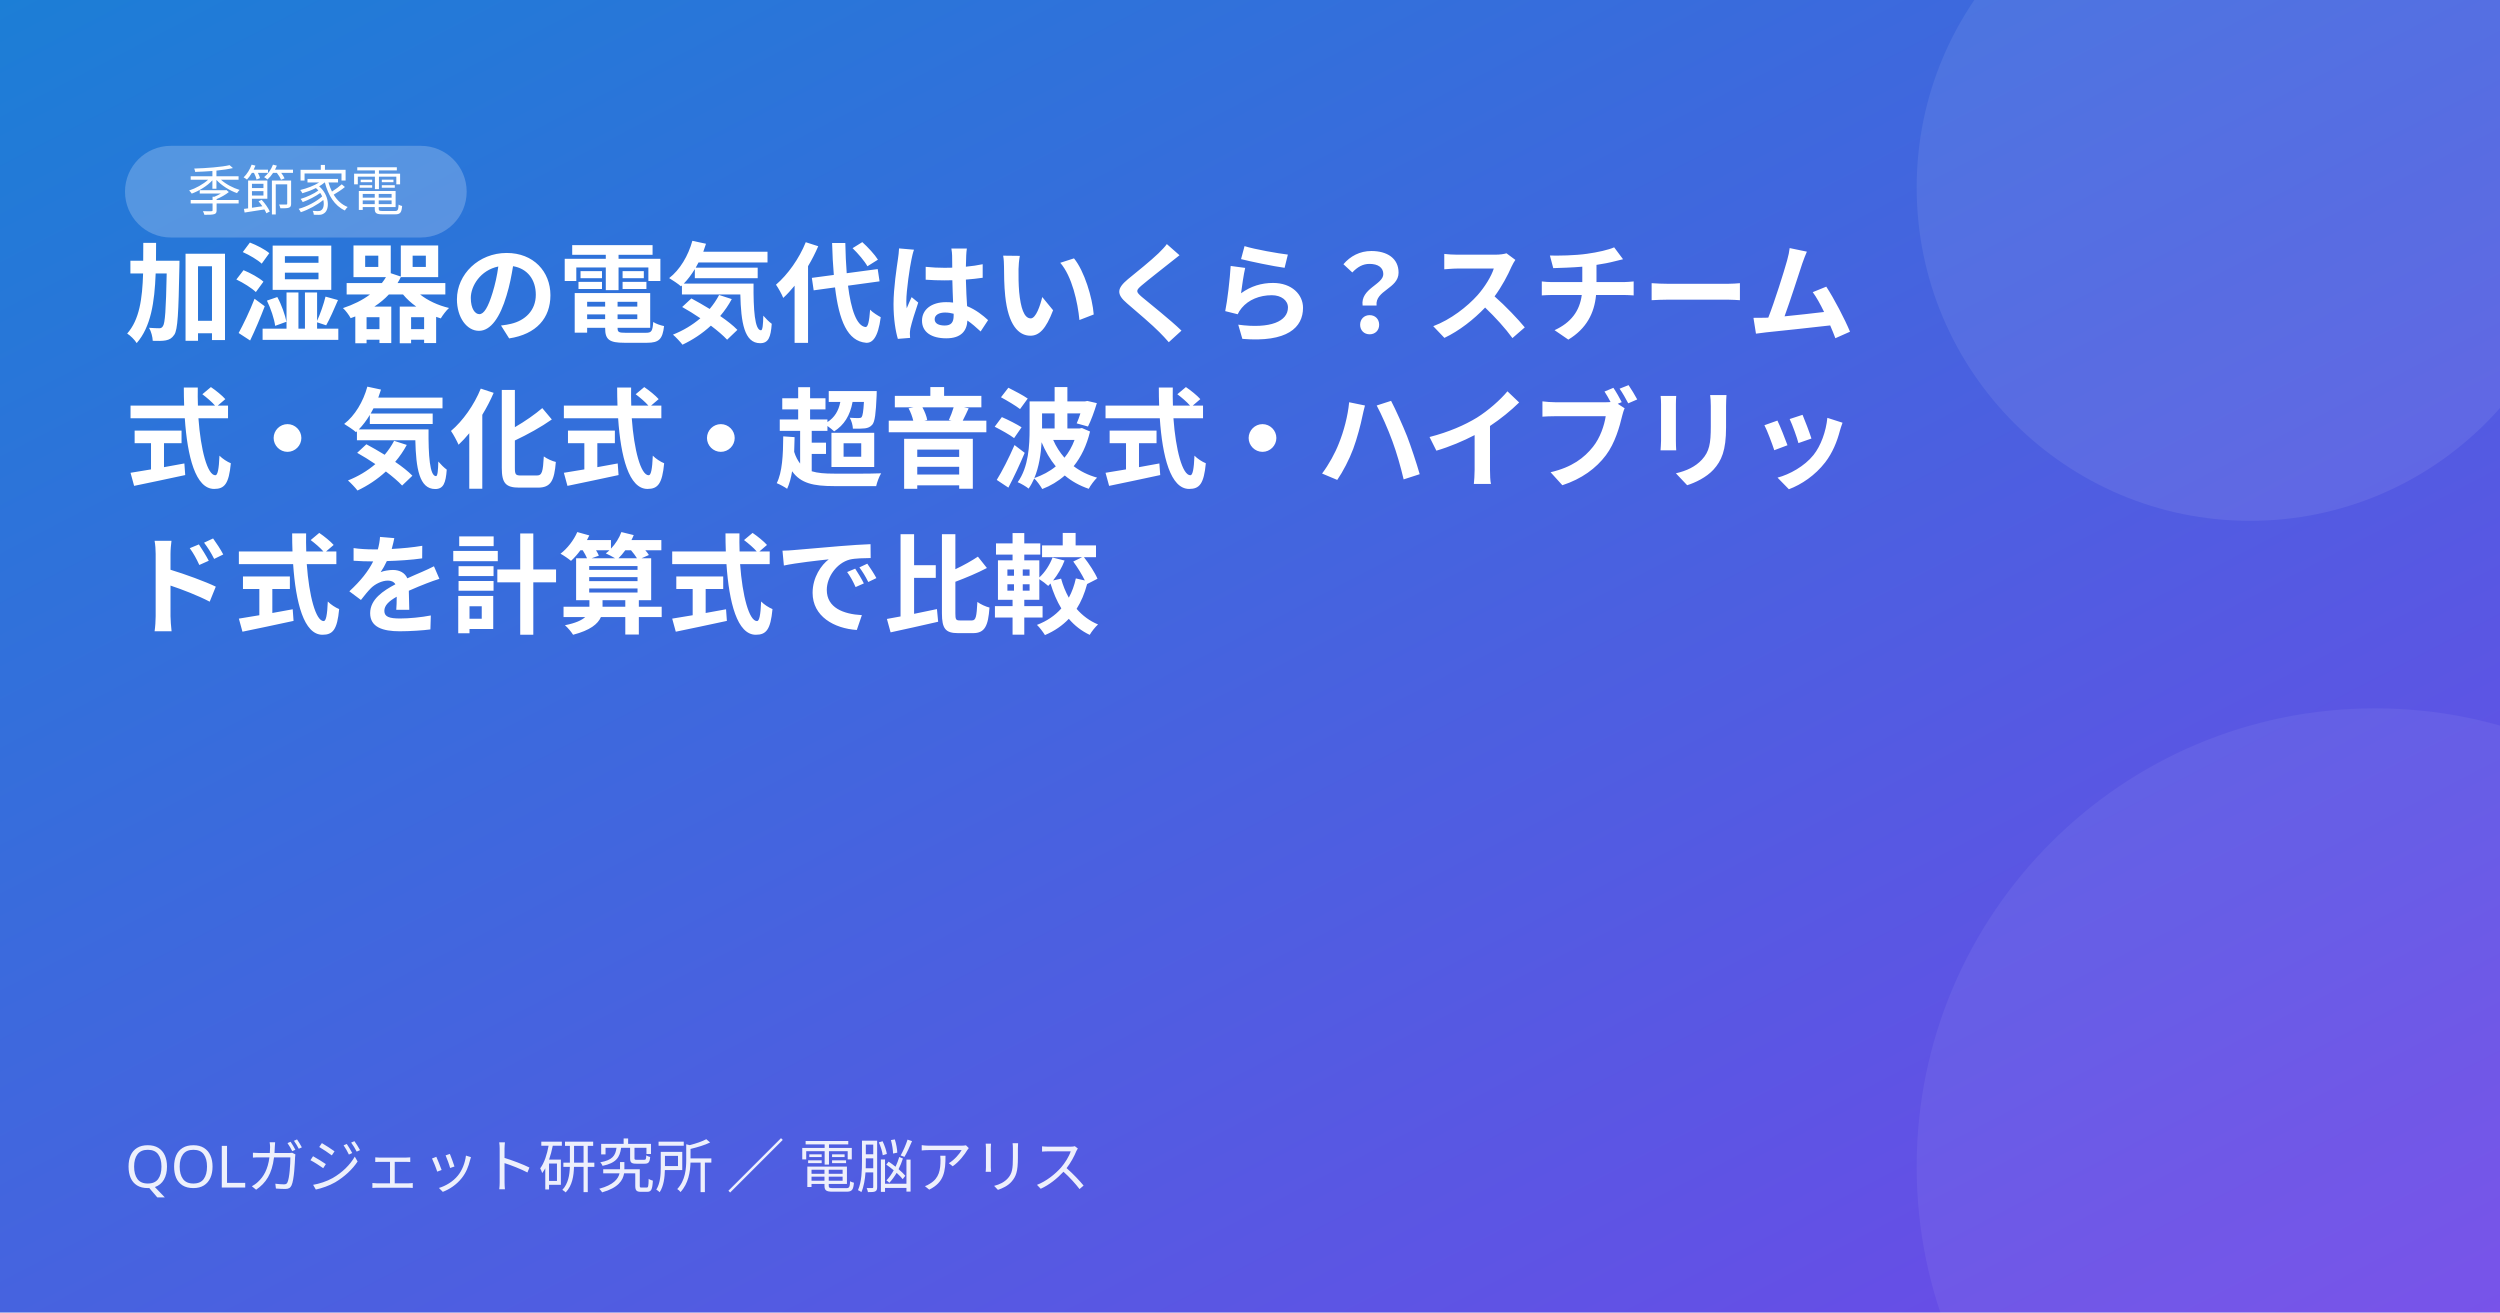
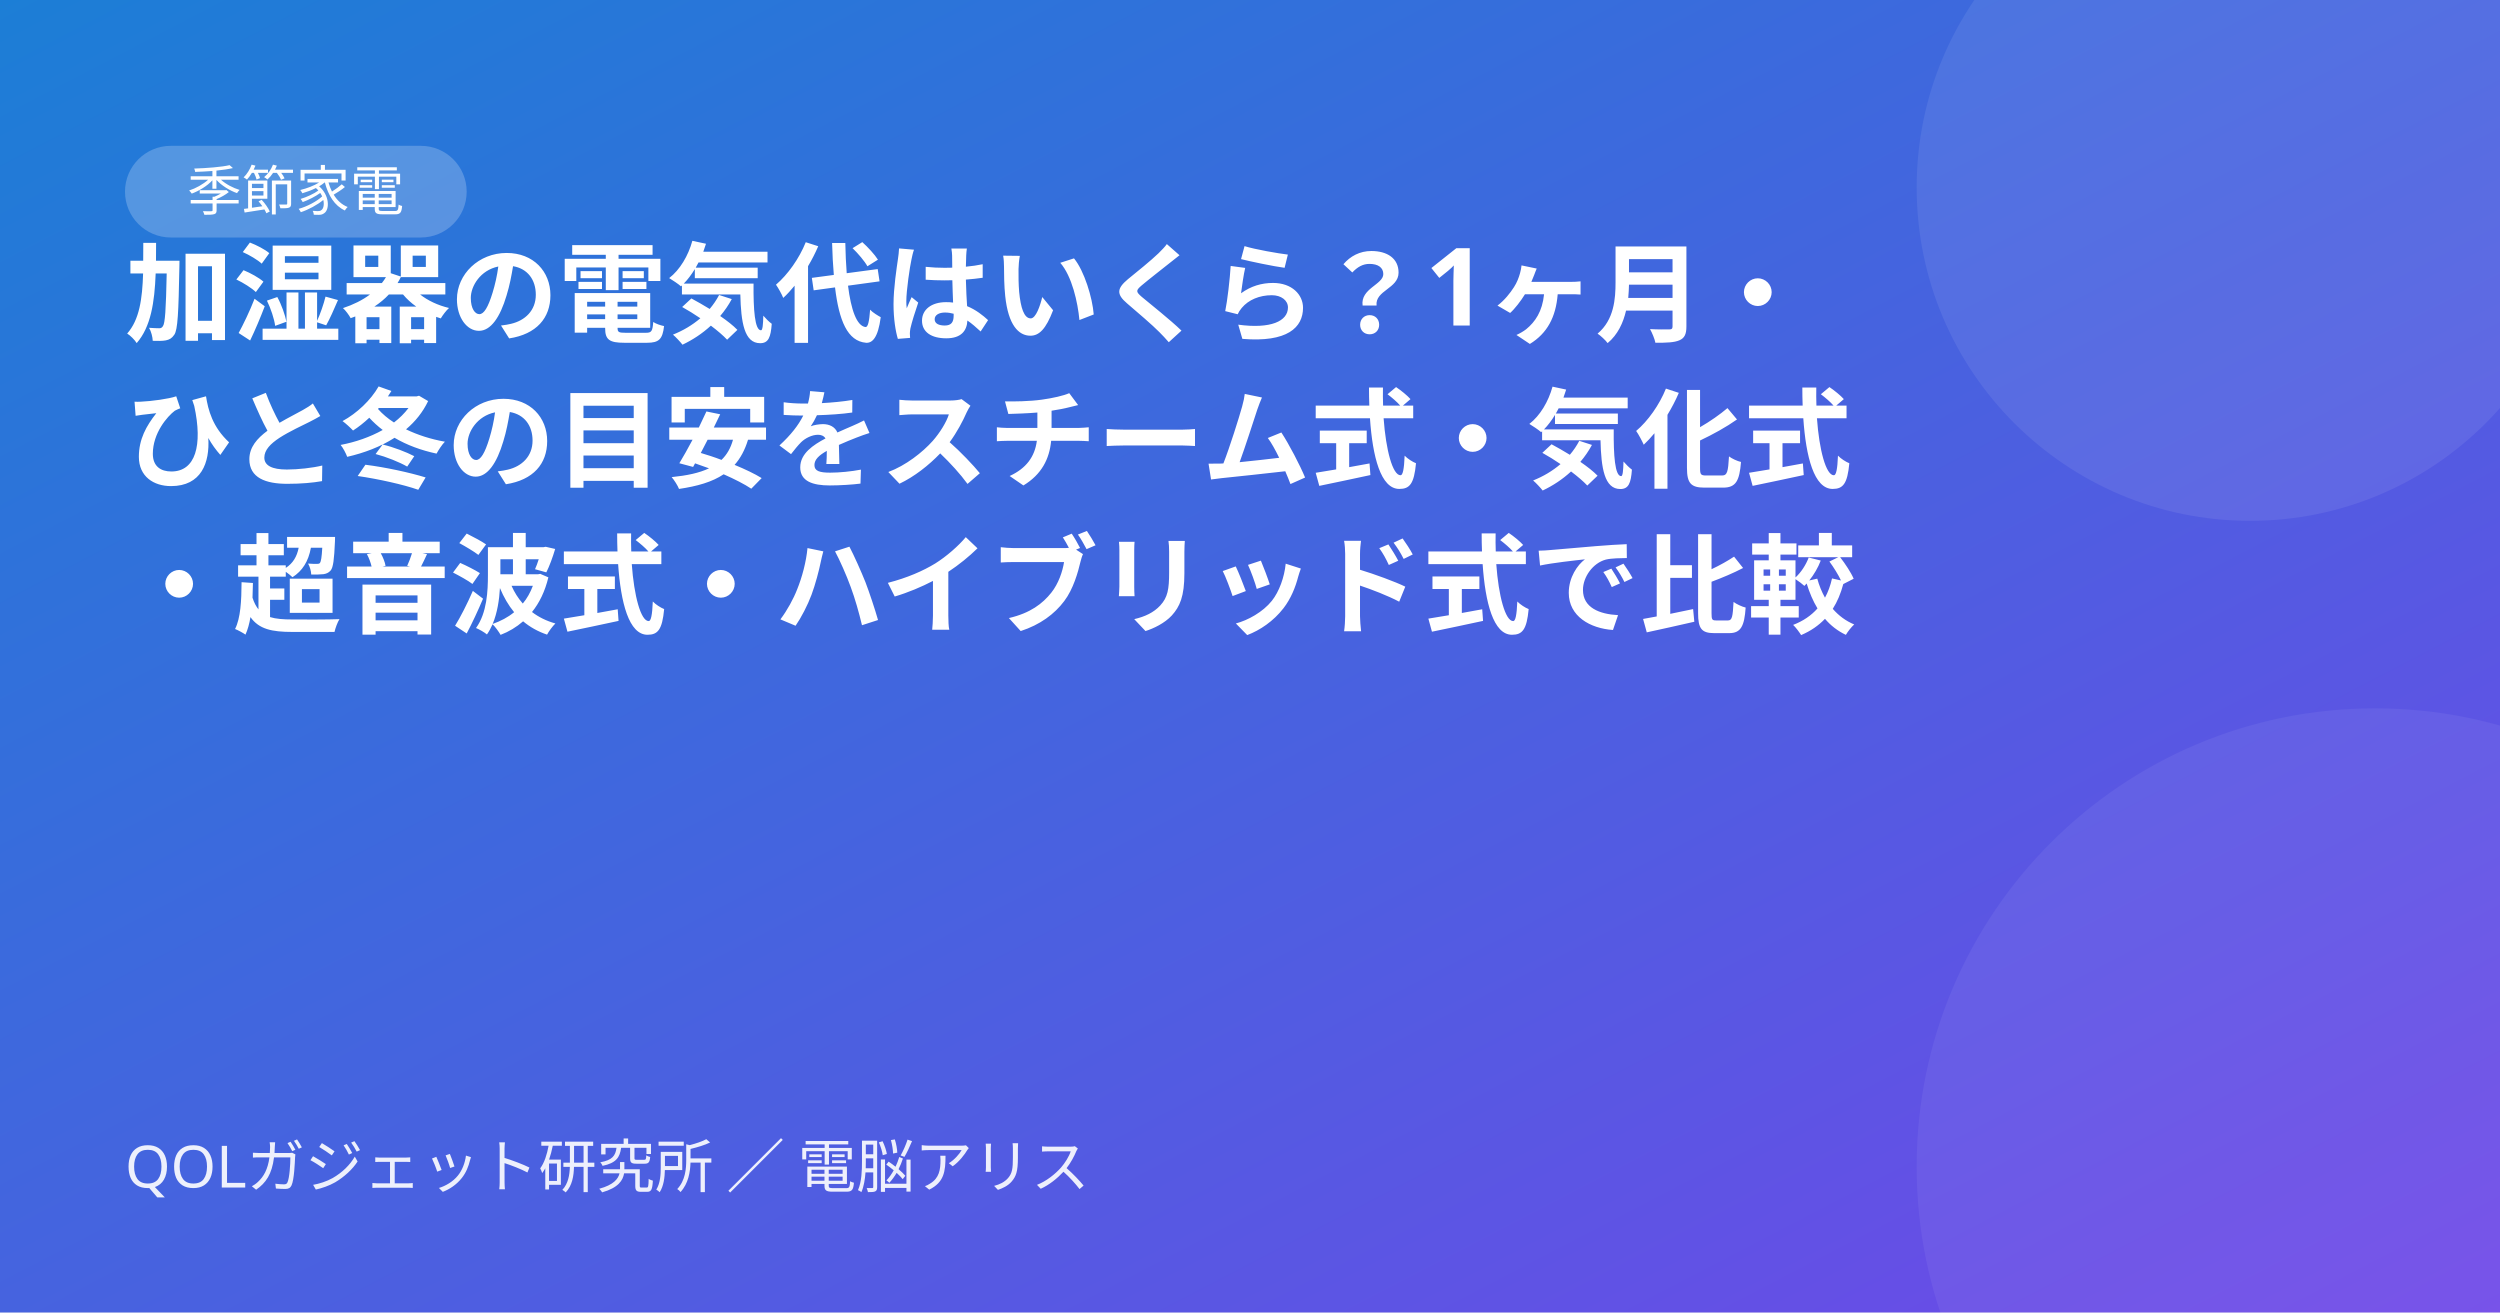
<svg xmlns="http://www.w3.org/2000/svg" viewBox="0 0 1200 630" font-family="Noto Sans JP,Hiragino Sans,Meiryo,sans-serif">
  <defs>
    <linearGradient id="g" x1="0" y1="0" x2="1" y2="1">
      <stop offset="0" stop-color="#1c7ed6" />
      <stop offset="1" stop-color="#7048e8" />
    </linearGradient>
  </defs>
  <rect width="1200" height="630" fill="url(#g)" />
  <circle cx="1080" cy="90" r="160" fill="#fff" opacity=".08" />
  <circle cx="1140" cy="560" r="220" fill="#fff" opacity=".06" />
  <rect x="60" y="70" rx="22" width="164" height="44" fill="#fff" opacity=".22" />
  <text x="90" y="101" font-size="26" fill="#fff">季節家電</text>
-   <text x="60" y="160" font-size="52" font-weight="700" fill="#fff">加湿器の電気代はいくら？スチーム</text>
-   <text x="60" y="230" font-size="52" font-weight="700" fill="#fff">式・気化式・超音波式・ハイブリッ</text>
-   <text x="60" y="300" font-size="52" font-weight="700" fill="#fff">ド式を計算式で比較</text>
+   <text x="60" y="160" font-size="52" font-weight="700" fill="#fff">加湿器の電気代はいくら？1ヶ月・</text>
+   <text x="60" y="230" font-size="52" font-weight="700" fill="#fff">ひと冬の目安をスチーム式・気化式</text>
+   <text x="60" y="300" font-size="52" font-weight="700" fill="#fff">・超音波式・ハイブリッド式で比較</text>
  <text x="60" y="570" font-size="28" fill="#fff" opacity=".9">QOLガジェット研究所 ／ 電脳アリス</text>
</svg>
